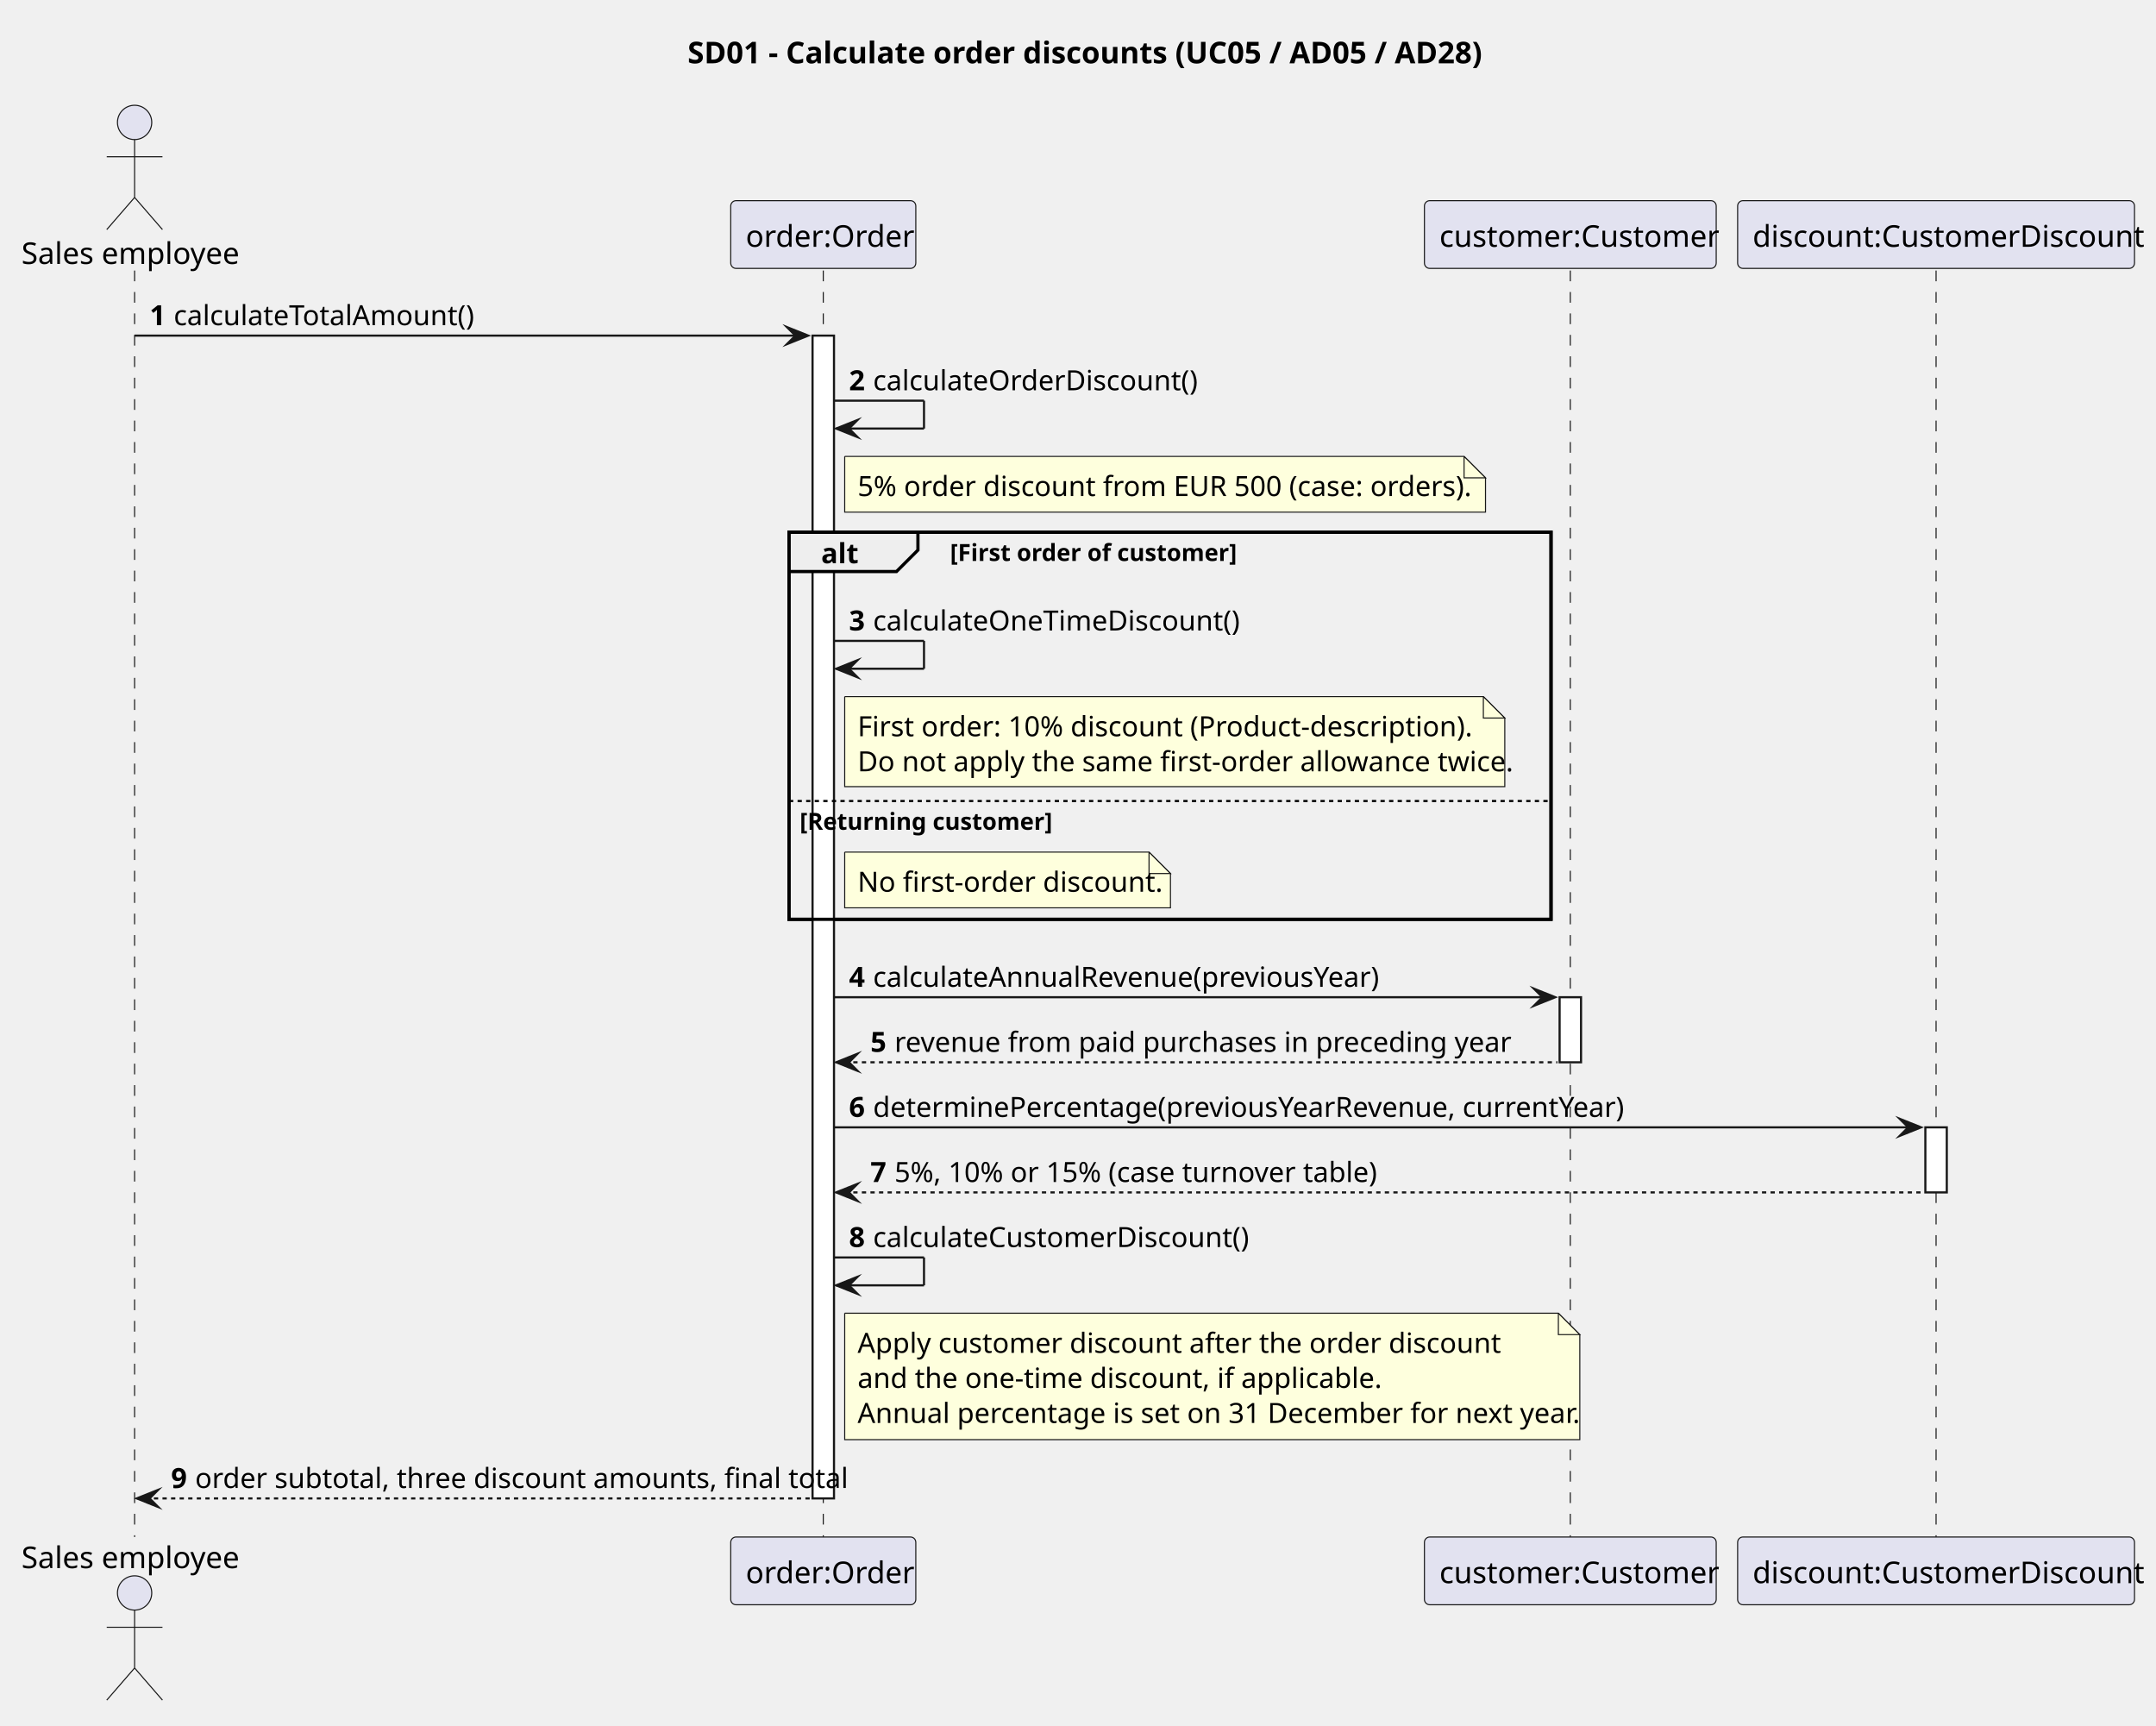
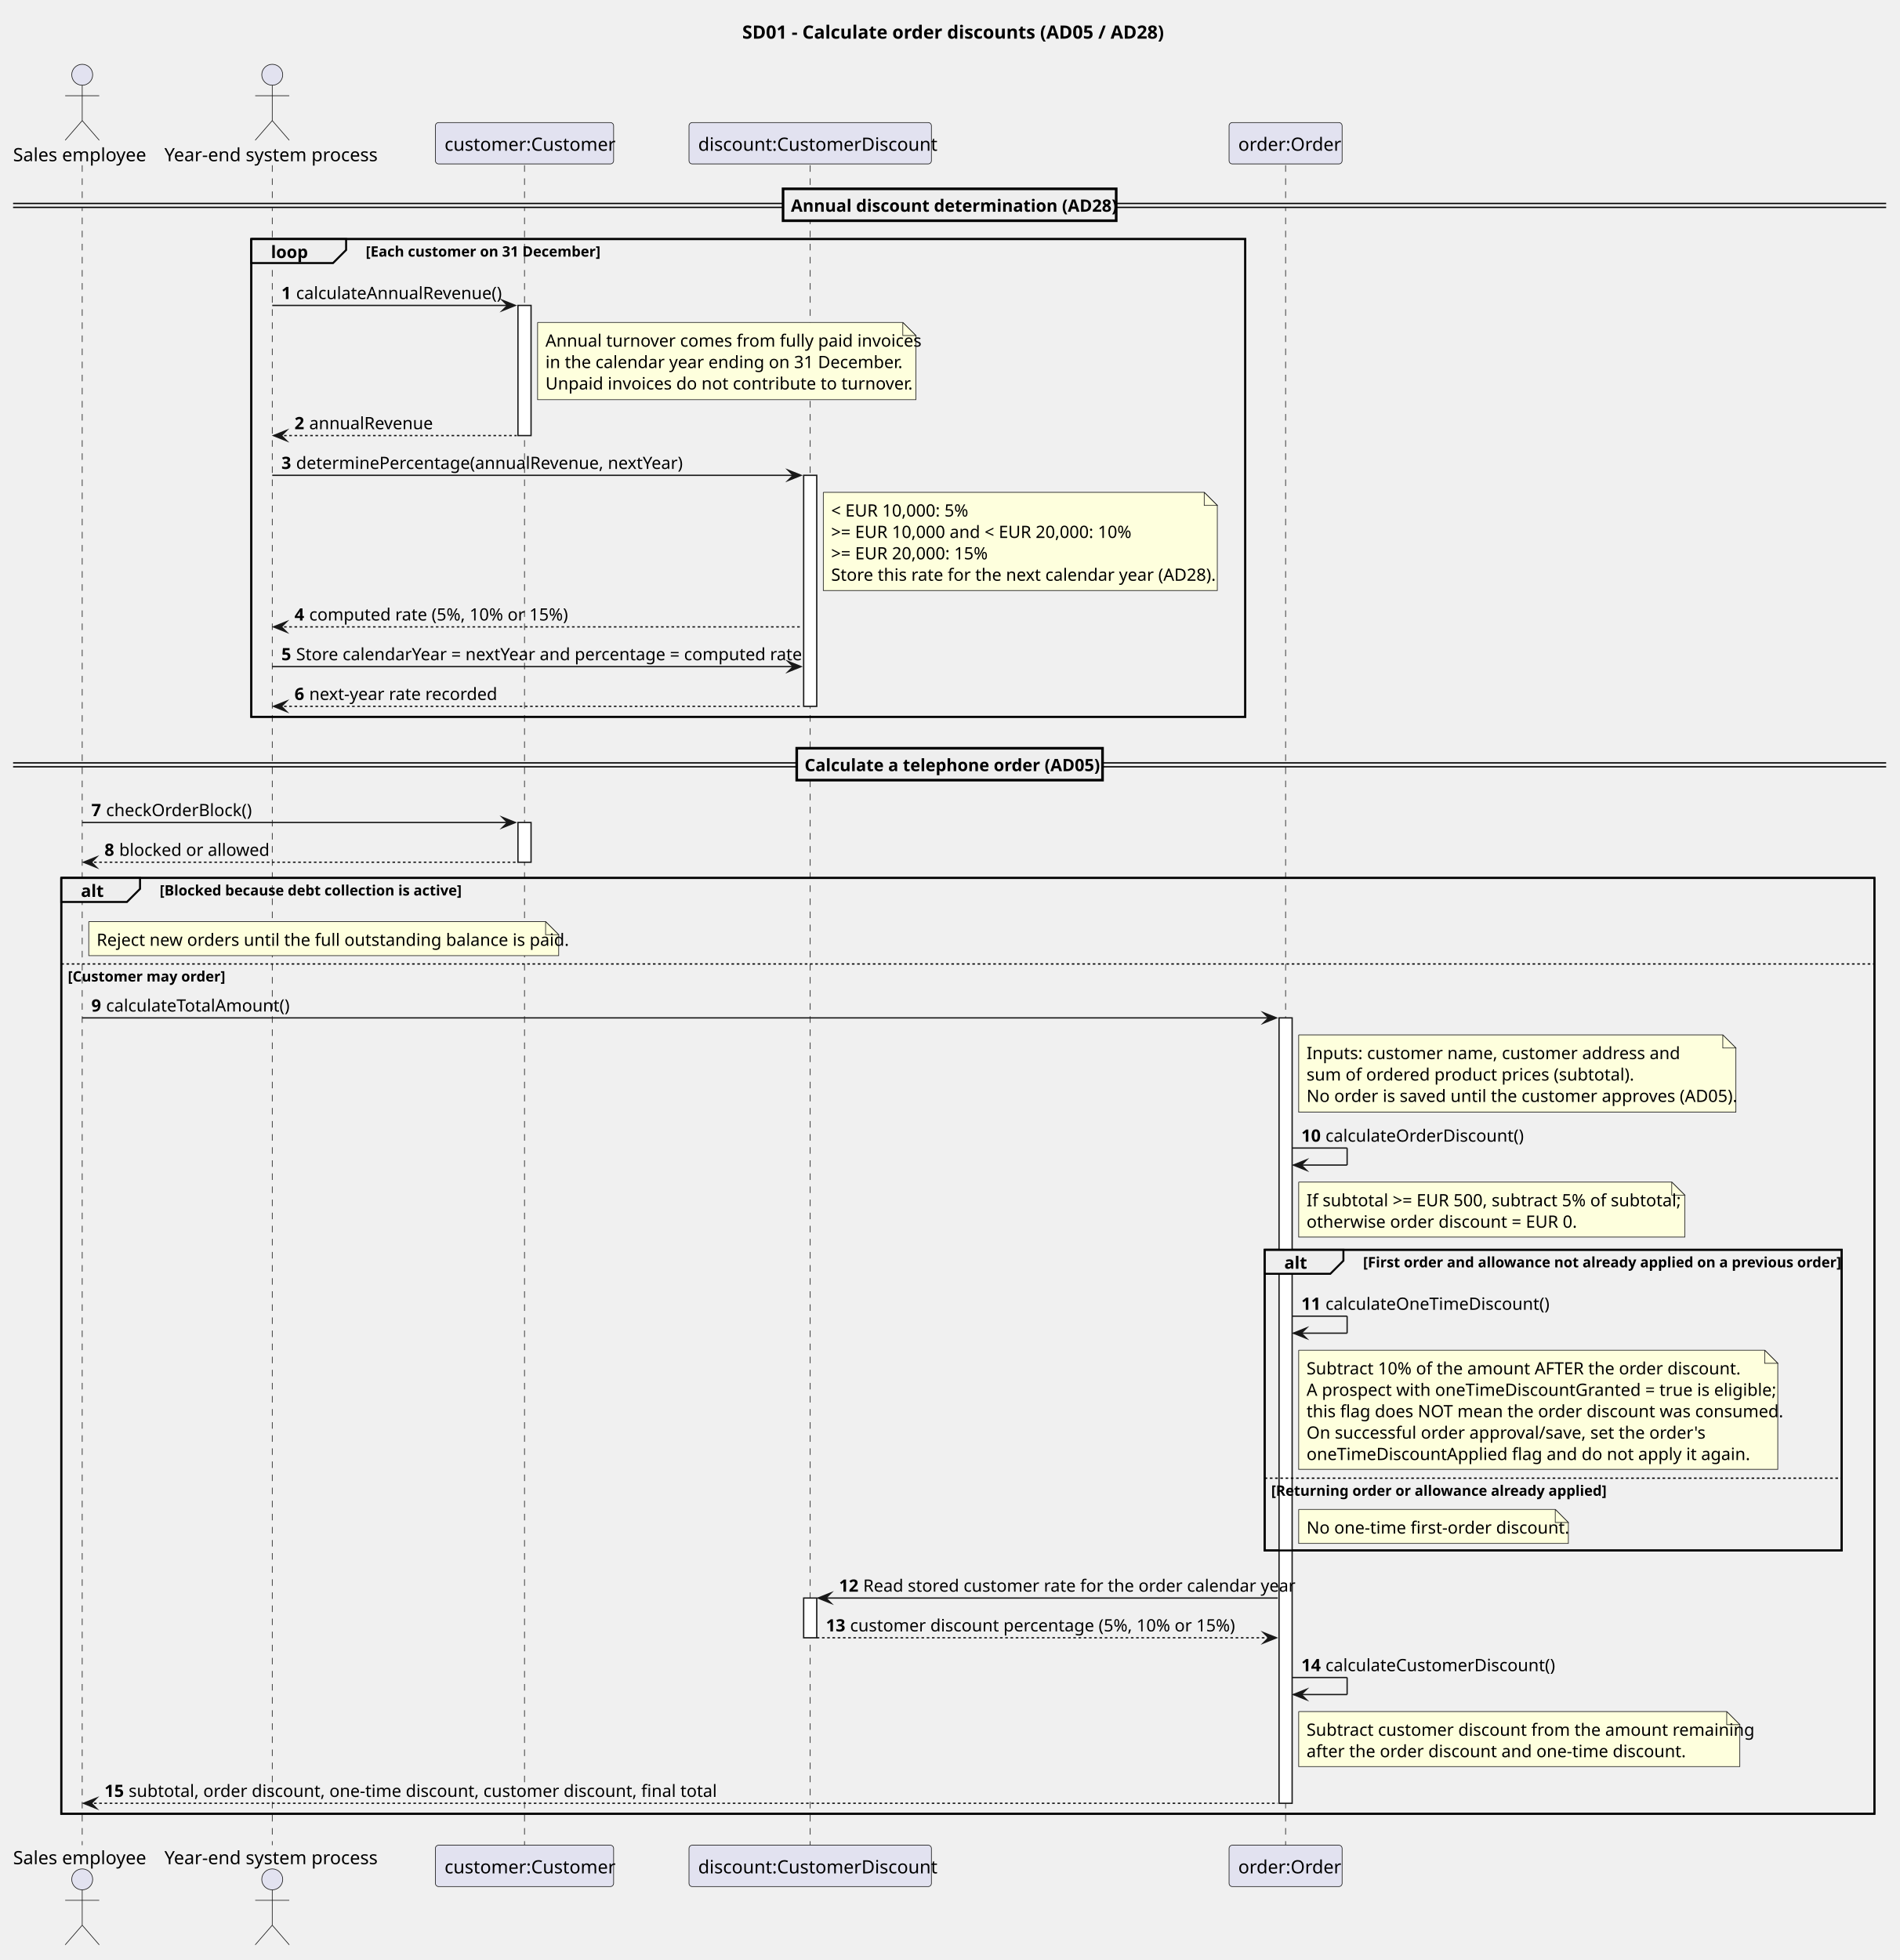
- <svg xmlns="http://www.w3.org/2000/svg" version="1.1" data-diagram-type="SEQUENCE" style="width:1006px;height:805px;background:#FFFFFF;" width="1006px" height="805px" viewBox="0 0 1006 805" zoomAndPan="magnify" preserveAspectRatio="none" contentStyleType="text/css">
+ <svg xmlns="http://www.w3.org/2000/svg" version="1.1" data-diagram-type="SEQUENCE" style="width:1451px;height:1497px;background:#FFFFFF;" width="1451px" height="1497px" viewBox="0 0 1451 1497" zoomAndPan="magnify" preserveAspectRatio="none" contentStyleType="text/css">
  <defs />
  <g font-family="sans-serif" lengthAdjust="spacing">
    <g class="title" data-source-line="1">
-       <text x="320.826" y="29.533" fill="#000" font-size="14" textLength="363.323" font-weight="700">SD01 - Calculate order discounts (UC05 / AD05 / AD28)</text>
-     </g>
-     <rect x="368.143" y="248.273" width="355.574" height="180.594" fill="none" style="stroke:#000;stroke-width:1.5;" />
+       <text x="567.031" y="29.533" fill="#000" font-size="14" textLength="315.861" font-weight="700">SD01 - Calculate order discounts (AD05 / AD28)</text>
+     </g>
+     <rect x="191.979" y="182.57" width="759.328" height="364.922" fill="none" style="stroke:#000;stroke-width:1.5;" />
+     <rect x="46.807" y="670.547" width="1385.117" height="714.758" fill="none" style="stroke:#000;stroke-width:1.5;" />
+     <rect x="966.121" y="954.547" width="440.802" height="229.648" fill="none" style="stroke:#000;stroke-width:1.5;" />
    <g class="participant-lifeline" data-qualified-name="Sales" data-entity-uid="part1" id="part1-lifeline" data-source-line="4">
      <g>
-         <rect x="59.307" y="126.219" width="8" height="590.813" fill="#000" fill-opacity="0" />
-         <line x1="62.807" y1="126.219" x2="62.807" y2="717.031" style="stroke:#181818;stroke-width:0.5;stroke-dasharray:5,5;" />
-       </g>
-     </g>
-     <g class="participant-lifeline" data-qualified-name="O" data-entity-uid="part2" id="part2-lifeline" data-source-line="5">
-       <g>
-         <rect x="380.643" y="126.219" width="8" height="590.813" fill="#000" fill-opacity="0" />
-         <line x1="384.143" y1="126.219" x2="384.143" y2="717.031" style="stroke:#181818;stroke-width:0.5;stroke-dasharray:5,5;" />
-       </g>
-     </g>
-     <g>
-       <rect x="379.143" y="156.57" width="10" height="542.461" fill="#FFF" style="stroke:#181818;stroke-width:1;" />
-     </g>
-     <g class="participant-lifeline" data-qualified-name="C" data-entity-uid="part3" id="part3-lifeline" data-source-line="6">
-       <g>
-         <rect x="729.217" y="126.219" width="8" height="590.813" fill="#000" fill-opacity="0" />
-         <line x1="732.717" y1="126.219" x2="732.717" y2="717.031" style="stroke:#181818;stroke-width:0.5;stroke-dasharray:5,5;" />
-       </g>
-     </g>
-     <g>
-       <rect x="727.717" y="465.219" width="10" height="30.352" fill="#FFF" style="stroke:#181818;stroke-width:1;" />
-     </g>
-     <g class="participant-lifeline" data-qualified-name="D" data-entity-uid="part4" id="part4-lifeline" data-source-line="7">
-       <g>
-         <rect x="899.882" y="126.219" width="8" height="590.813" fill="#000" fill-opacity="0" />
-         <line x1="903.382" y1="126.219" x2="903.382" y2="717.031" style="stroke:#181818;stroke-width:0.5;stroke-dasharray:5,5;" />
-       </g>
-     </g>
-     <g>
-       <rect x="898.382" y="525.922" width="10" height="30.352" fill="#FFF" style="stroke:#181818;stroke-width:1;" />
+         <rect x="59.307" y="126.219" width="8" height="1283.086" fill="#000" fill-opacity="0" />
+         <line x1="62.807" y1="126.219" x2="62.807" y2="1409.305" style="stroke:#181818;stroke-width:0.5;stroke-dasharray:5,5;" />
+       </g>
+     </g>
+     <g class="participant-lifeline" data-qualified-name="YearEnd" data-entity-uid="part2" id="part2-lifeline" data-source-line="5">
+       <g>
+         <rect x="204.479" y="126.219" width="8" height="1283.086" fill="#000" fill-opacity="0" />
+         <line x1="207.979" y1="126.219" x2="207.979" y2="1409.305" style="stroke:#181818;stroke-width:0.5;stroke-dasharray:5,5;" />
+       </g>
+     </g>
+     <g class="participant-lifeline" data-qualified-name="Customer" data-entity-uid="part3" id="part3-lifeline" data-source-line="6">
+       <g>
+         <rect x="397.192" y="126.219" width="8" height="1283.086" fill="#000" fill-opacity="0" />
+         <line x1="400.692" y1="126.219" x2="400.692" y2="1409.305" style="stroke:#181818;stroke-width:0.5;stroke-dasharray:5,5;" />
+       </g>
+     </g>
+     <g>
+       <rect x="395.692" y="233.273" width="10" height="99.406" fill="#FFF" style="stroke:#181818;stroke-width:1;" />
+     </g>
+     <g>
+       <rect x="395.692" y="628.195" width="10" height="30.352" fill="#FFF" style="stroke:#181818;stroke-width:1;" />
+     </g>
+     <g class="participant-lifeline" data-qualified-name="Discount" data-entity-uid="part4" id="part4-lifeline" data-source-line="7">
+       <g>
+         <rect x="615.45" y="126.219" width="8" height="1283.086" fill="#000" fill-opacity="0" />
+         <line x1="618.95" y1="126.219" x2="618.95" y2="1409.305" style="stroke:#181818;stroke-width:0.5;stroke-dasharray:5,5;" />
+       </g>
+     </g>
+     <g>
+       <rect x="613.95" y="363.031" width="10" height="176.461" fill="#FFF" style="stroke:#181818;stroke-width:1;" />
+     </g>
+     <g>
+       <rect x="613.95" y="1220.547" width="10" height="30.352" fill="#FFF" style="stroke:#181818;stroke-width:1;" />
+     </g>
+     <g class="participant-lifeline" data-qualified-name="Order" data-entity-uid="part5" id="part5-lifeline" data-source-line="8">
+       <g>
+         <rect x="978.621" y="126.219" width="8" height="1283.086" fill="#000" fill-opacity="0" />
+         <line x1="982.121" y1="126.219" x2="982.121" y2="1409.305" style="stroke:#181818;stroke-width:0.5;stroke-dasharray:5,5;" />
+       </g>
+     </g>
+     <g>
+       <rect x="977.121" y="777.438" width="10" height="599.867" fill="#FFF" style="stroke:#181818;stroke-width:1;" />
    </g>
    <g class="participant participant-head" data-qualified-name="Sales" data-entity-uid="part1" id="part1-head" data-source-line="4">
      <text x="10" y="123.143" fill="#000" font-size="14" textLength="99.613">Sales employee</text>
      <ellipse cx="62.807" cy="57.109" rx="8" ry="8" fill="#E2E2F0" style="stroke:#181818;stroke-width:0.5;" />
      <path d="M62.807,65.109 L62.807,92.109 M49.807,73.109 L75.807,73.109 M62.807,92.109 L49.807,107.109 M62.807,92.109 L75.807,107.109" style="stroke:#181818;stroke-width:0.5;" fill="none" />
    </g>
-     <g class="participant participant-head" data-qualified-name="O" data-entity-uid="part2" id="part2-head" data-source-line="5">
-       <rect x="340.963" y="93.609" width="86.358" height="31.609" fill="#E2E2F0" style="stroke:#181818;stroke-width:0.5;" rx="2.5" ry="2.5" />
-       <text x="347.963" y="115.143" fill="#000" font-size="14" textLength="72.358">order:Order</text>
-     </g>
-     <g class="participant participant-head" data-qualified-name="C" data-entity-uid="part3" id="part3-head" data-source-line="6">
-       <rect x="664.645" y="93.609" width="136.145" height="31.609" fill="#E2E2F0" style="stroke:#181818;stroke-width:0.5;" rx="2.5" ry="2.5" />
-       <text x="671.645" y="115.143" fill="#000" font-size="14" textLength="122.145">customer:Customer</text>
-     </g>
-     <g class="participant participant-head" data-qualified-name="D" data-entity-uid="part4" id="part4-head" data-source-line="7">
-       <rect x="810.789" y="93.609" width="185.186" height="31.609" fill="#E2E2F0" style="stroke:#181818;stroke-width:0.5;" rx="2.5" ry="2.5" />
-       <text x="817.789" y="115.143" fill="#000" font-size="14" textLength="171.186">discount:CustomerDiscount</text>
+     <g class="participant participant-head" data-qualified-name="YearEnd" data-entity-uid="part2" id="part2-head" data-source-line="5">
+       <text x="125.613" y="123.143" fill="#000" font-size="14" textLength="158.73">Year-end system process</text>
+       <ellipse cx="207.979" cy="57.109" rx="8" ry="8" fill="#E2E2F0" style="stroke:#181818;stroke-width:0.5;" />
+       <path d="M207.979,65.109 L207.979,92.109 M194.979,73.109 L220.979,73.109 M207.979,92.109 L194.979,107.109 M207.979,92.109 L220.979,107.109" style="stroke:#181818;stroke-width:0.5;" fill="none" />
+     </g>
+     <g class="participant participant-head" data-qualified-name="Customer" data-entity-uid="part3" id="part3-head" data-source-line="6">
+       <rect x="332.62" y="93.609" width="136.145" height="31.609" fill="#E2E2F0" style="stroke:#181818;stroke-width:0.5;" rx="2.5" ry="2.5" />
+       <text x="339.62" y="115.143" fill="#000" font-size="14" textLength="122.145">customer:Customer</text>
+     </g>
+     <g class="participant participant-head" data-qualified-name="Discount" data-entity-uid="part4" id="part4-head" data-source-line="7">
+       <rect x="526.357" y="93.609" width="185.186" height="31.609" fill="#E2E2F0" style="stroke:#181818;stroke-width:0.5;" rx="2.5" ry="2.5" />
+       <text x="533.357" y="115.143" fill="#000" font-size="14" textLength="171.186">discount:CustomerDiscount</text>
+     </g>
+     <g class="participant participant-head" data-qualified-name="Order" data-entity-uid="part5" id="part5-head" data-source-line="8">
+       <rect x="938.942" y="93.609" width="86.358" height="31.609" fill="#E2E2F0" style="stroke:#181818;stroke-width:0.5;" rx="2.5" ry="2.5" />
+       <text x="945.942" y="115.143" fill="#000" font-size="14" textLength="72.358">order:Order</text>
    </g>
    <g class="participant participant-tail" data-qualified-name="Sales" data-entity-uid="part1" id="part1-tail" data-source-line="4">
-       <text x="10" y="731.564" fill="#000" font-size="14" textLength="99.613">Sales employee</text>
-       <ellipse cx="62.807" cy="743.141" rx="8" ry="8" fill="#E2E2F0" style="stroke:#181818;stroke-width:0.5;" />
-       <path d="M62.807,751.141 L62.807,778.141 M49.807,759.141 L75.807,759.141 M62.807,778.141 L49.807,793.141 M62.807,778.141 L75.807,793.141" style="stroke:#181818;stroke-width:0.5;" fill="none" />
-     </g>
-     <g class="participant participant-tail" data-qualified-name="O" data-entity-uid="part2" id="part2-tail" data-source-line="5">
-       <rect x="340.963" y="717.031" width="86.358" height="31.609" fill="#E2E2F0" style="stroke:#181818;stroke-width:0.5;" rx="2.5" ry="2.5" />
-       <text x="347.963" y="738.564" fill="#000" font-size="14" textLength="72.358">order:Order</text>
-     </g>
-     <g class="participant participant-tail" data-qualified-name="C" data-entity-uid="part3" id="part3-tail" data-source-line="6">
-       <rect x="664.645" y="717.031" width="136.145" height="31.609" fill="#E2E2F0" style="stroke:#181818;stroke-width:0.5;" rx="2.5" ry="2.5" />
-       <text x="671.645" y="738.564" fill="#000" font-size="14" textLength="122.145">customer:Customer</text>
-     </g>
-     <g class="participant participant-tail" data-qualified-name="D" data-entity-uid="part4" id="part4-tail" data-source-line="7">
-       <rect x="810.789" y="717.031" width="185.186" height="31.609" fill="#E2E2F0" style="stroke:#181818;stroke-width:0.5;" rx="2.5" ry="2.5" />
-       <text x="817.789" y="738.564" fill="#000" font-size="14" textLength="171.186">discount:CustomerDiscount</text>
-     </g>
-     <g class="message" data-entity-1="part1" data-entity-2="part2" id="msg1" data-source-line="9">
-       <polygon points="367.143,152.57,377.143,156.57,367.143,160.57,371.143,156.57" fill="#181818" style="stroke:#181818;stroke-width:1;stroke-linejoin:miter;stroke-miterlimit:10;" />
-       <line x1="62.807" y1="156.57" x2="373.143" y2="156.57" style="stroke:#181818;stroke-width:1;" />
-       <text x="69.807" y="151.714" fill="#000" font-size="13" font-weight="700">1</text>
-       <text x="81.037" y="151.714" fill="#000" font-size="13" textLength="133.669">calculateTotalAmount()</text>
-     </g>
-     <g class="message" data-entity-1="part2" data-entity-2="part2" id="msg2" data-source-line="11">
-       <line x1="389.143" y1="186.922" x2="431.143" y2="186.922" style="stroke:#181818;stroke-width:1;" />
-       <line x1="431.143" y1="186.922" x2="431.143" y2="199.922" style="stroke:#181818;stroke-width:1;" />
-       <line x1="390.143" y1="199.922" x2="431.143" y2="199.922" style="stroke:#181818;stroke-width:1;" />
-       <polygon points="400.143,195.922,390.143,199.922,400.143,203.922,396.143,199.922" fill="#181818" style="stroke:#181818;stroke-width:1;stroke-linejoin:miter;stroke-miterlimit:10;" />
-       <text x="396.143" y="182.065" fill="#000" font-size="13" font-weight="700">2</text>
-       <text x="407.373" y="182.065" fill="#000" font-size="13" textLength="143.774">calculateOrderDiscount()</text>
-     </g>
-     <path d="M394.143,212.922 L394.143,238.922 L693.143,238.922 L693.143,222.922 L683.143,212.922 L394.143,212.922" style="stroke:#181818;stroke-width:0.5;" fill="#FEFFDD" />
-     <path d="M683.143,212.922 L683.143,222.922 L693.143,222.922 L683.143,212.922" style="stroke:#181818;stroke-width:0.5;" fill="#FEFFDD" />
-     <text x="400.143" y="231.417" fill="#000" font-size="13" textLength="278.167">5% order discount from EUR 500 (case: orders).</text>
-     <path d="M368.143,248.273 L428.313,248.273 L428.313,256.625 L418.313,266.625 L368.143,266.625 L368.143,248.273" style="stroke:#000;stroke-width:1.5;" fill="#EEE" />
-     <rect x="368.143" y="248.273" width="355.574" height="180.594" fill="none" style="stroke:#000;stroke-width:1.5;" />
-     <text x="383.143" y="262.769" fill="#000" font-size="13" textLength="15.171" font-weight="700">alt</text>
-     <text x="443.313" y="261.692" fill="#000" font-size="11" textLength="128.348" font-weight="700">[First order of customer]</text>
-     <g class="message" data-entity-1="part2" data-entity-2="part2" id="msg3" data-source-line="15">
-       <line x1="389.143" y1="298.977" x2="431.143" y2="298.977" style="stroke:#181818;stroke-width:1;" />
-       <line x1="431.143" y1="298.977" x2="431.143" y2="311.977" style="stroke:#181818;stroke-width:1;" />
-       <line x1="390.143" y1="311.977" x2="431.143" y2="311.977" style="stroke:#181818;stroke-width:1;" />
-       <polygon points="400.143,307.977,390.143,311.977,400.143,315.977,396.143,311.977" fill="#181818" style="stroke:#181818;stroke-width:1;stroke-linejoin:miter;stroke-miterlimit:10;" />
-       <text x="396.143" y="294.12" fill="#000" font-size="13" font-weight="700">3</text>
-       <text x="407.373" y="294.12" fill="#000" font-size="13" textLength="164.004">calculateOneTimeDiscount()</text>
-     </g>
-     <path d="M394.143,324.977 L394.143,366.977 L702.143,366.977 L702.143,334.977 L692.143,324.977 L394.143,324.977" style="stroke:#181818;stroke-width:0.5;" fill="#FEFFDD" />
-     <path d="M692.143,324.977 L692.143,334.977 L702.143,334.977 L692.143,324.977" style="stroke:#181818;stroke-width:0.5;" fill="#FEFFDD" />
-     <text x="400.143" y="343.472" fill="#000" font-size="13" textLength="272.384">First order: 10% discount (Product-description).</text>
-     <text x="400.143" y="359.823" fill="#000" font-size="13" textLength="287.574">Do not apply the same first-order allowance twice.</text>
-     <line x1="368.143" y1="373.68" x2="723.717" y2="373.68" style="stroke:#000;stroke-width:1;stroke-dasharray:2,2;" />
-     <text x="373.143" y="387.099" fill="#000" font-size="11" textLength="111.837" font-weight="700">[Returning customer]</text>
-     <path d="M394.143,397.516 L394.143,423.516 L546.143,423.516 L546.143,407.516 L536.143,397.516 L394.143,397.516" style="stroke:#181818;stroke-width:0.5;" fill="#FEFFDD" />
-     <path d="M536.143,397.516 L536.143,407.516 L546.143,407.516 L536.143,397.516" style="stroke:#181818;stroke-width:0.5;" fill="#FEFFDD" />
-     <text x="400.143" y="416.011" fill="#000" font-size="13" textLength="131.492">No first-order discount.</text>
-     <g class="message" data-entity-1="part2" data-entity-2="part3" id="msg4" data-source-line="24">
-       <polygon points="715.717,461.219,725.717,465.219,715.717,469.219,719.717,465.219" fill="#181818" style="stroke:#181818;stroke-width:1;stroke-linejoin:miter;stroke-miterlimit:10;" />
-       <line x1="389.143" y1="465.219" x2="721.717" y2="465.219" style="stroke:#181818;stroke-width:1;" />
-       <text x="396.143" y="460.362" fill="#000" font-size="13" font-weight="700">4</text>
-       <text x="407.373" y="460.362" fill="#000" font-size="13" textLength="229.081">calculateAnnualRevenue(previousYear)</text>
-     </g>
-     <g class="message" data-entity-1="part3" data-entity-2="part2" id="msg5" data-source-line="26">
-       <polygon points="400.143,491.57,390.143,495.57,400.143,499.57,396.143,495.57" fill="#181818" style="stroke:#181818;stroke-width:1;stroke-linejoin:miter;stroke-miterlimit:10;" />
-       <line x1="394.143" y1="495.57" x2="726.717" y2="495.57" style="stroke:#181818;stroke-width:1;stroke-dasharray:2,2;" />
-       <text x="406.143" y="490.714" fill="#000" font-size="13" font-weight="700">5</text>
-       <text x="417.373" y="490.714" fill="#000" font-size="13" textLength="271.711">revenue from paid purchases in preceding year</text>
-     </g>
-     <g class="message" data-entity-1="part2" data-entity-2="part4" id="msg6" data-source-line="28">
-       <polygon points="886.382,521.922,896.382,525.922,886.382,529.922,890.382,525.922" fill="#181818" style="stroke:#181818;stroke-width:1;stroke-linejoin:miter;stroke-miterlimit:10;" />
-       <line x1="389.143" y1="525.922" x2="892.382" y2="525.922" style="stroke:#181818;stroke-width:1;" />
-       <text x="396.143" y="521.065" fill="#000" font-size="13" font-weight="700">6</text>
-       <text x="407.373" y="521.065" fill="#000" font-size="13" textLength="336.737">determinePercentage(previousYearRevenue, currentYear)</text>
-     </g>
-     <g class="message" data-entity-1="part4" data-entity-2="part2" id="msg7" data-source-line="30">
-       <polygon points="400.143,552.273,390.143,556.273,400.143,560.273,396.143,556.273" fill="#181818" style="stroke:#181818;stroke-width:1;stroke-linejoin:miter;stroke-miterlimit:10;" />
-       <line x1="394.143" y1="556.273" x2="897.382" y2="556.273" style="stroke:#181818;stroke-width:1;stroke-dasharray:2,2;" />
-       <text x="406.143" y="551.417" fill="#000" font-size="13" font-weight="700">7</text>
-       <text x="417.373" y="551.417" fill="#000" font-size="13" textLength="219.667">5%, 10% or 15% (case turnover table)</text>
-     </g>
-     <g class="message" data-entity-1="part2" data-entity-2="part2" id="msg8" data-source-line="32">
-       <line x1="389.143" y1="586.625" x2="431.143" y2="586.625" style="stroke:#181818;stroke-width:1;" />
-       <line x1="431.143" y1="586.625" x2="431.143" y2="599.625" style="stroke:#181818;stroke-width:1;" />
-       <line x1="390.143" y1="599.625" x2="431.143" y2="599.625" style="stroke:#181818;stroke-width:1;" />
-       <polygon points="400.143,595.625,390.143,599.625,400.143,603.625,396.143,599.625" fill="#181818" style="stroke:#181818;stroke-width:1;stroke-linejoin:miter;stroke-miterlimit:10;" />
-       <text x="396.143" y="581.769" fill="#000" font-size="13" font-weight="700">8</text>
-       <text x="407.373" y="581.769" fill="#000" font-size="13" textLength="166.893">calculateCustomerDiscount()</text>
-     </g>
-     <path d="M394.143,612.625 L394.143,671.625 L737.143,671.625 L737.143,622.625 L727.143,612.625 L394.143,612.625" style="stroke:#181818;stroke-width:0.5;" fill="#FEFFDD" />
-     <path d="M727.143,612.625 L727.143,622.625 L737.143,622.625 L727.143,612.625" style="stroke:#181818;stroke-width:0.5;" fill="#FEFFDD" />
-     <text x="400.143" y="631.12" fill="#000" font-size="13" textLength="278.922">Apply customer discount after the order discount</text>
-     <text x="400.143" y="647.472" fill="#000" font-size="13" textLength="229.087">and the one-time discount, if applicable.</text>
-     <text x="400.143" y="663.823" fill="#000" font-size="13" textLength="322.296">Annual percentage is set on 31 December for next year.</text>
-     <g class="message" data-entity-1="part2" data-entity-2="part1" id="msg9" data-source-line="38">
-       <polygon points="73.807,695.031,63.807,699.031,73.807,703.031,69.807,699.031" fill="#181818" style="stroke:#181818;stroke-width:1;stroke-linejoin:miter;stroke-miterlimit:10;" />
-       <line x1="67.807" y1="699.031" x2="378.143" y2="699.031" style="stroke:#181818;stroke-width:1;stroke-dasharray:2,2;" />
-       <text x="79.807" y="694.175" fill="#000" font-size="13" font-weight="700">9</text>
-       <text x="91.037" y="694.175" fill="#000" font-size="13" textLength="281.106">order subtotal, three discount amounts, final total</text>
+       <text x="10" y="1423.838" fill="#000" font-size="14" textLength="99.613">Sales employee</text>
+       <ellipse cx="62.807" cy="1435.414" rx="8" ry="8" fill="#E2E2F0" style="stroke:#181818;stroke-width:0.5;" />
+       <path d="M62.807,1443.414 L62.807,1470.414 M49.807,1451.414 L75.807,1451.414 M62.807,1470.414 L49.807,1485.414 M62.807,1470.414 L75.807,1485.414" style="stroke:#181818;stroke-width:0.5;" fill="none" />
+     </g>
+     <g class="participant participant-tail" data-qualified-name="YearEnd" data-entity-uid="part2" id="part2-tail" data-source-line="5">
+       <text x="125.613" y="1423.838" fill="#000" font-size="14" textLength="158.73">Year-end system process</text>
+       <ellipse cx="207.979" cy="1435.414" rx="8" ry="8" fill="#E2E2F0" style="stroke:#181818;stroke-width:0.5;" />
+       <path d="M207.979,1443.414 L207.979,1470.414 M194.979,1451.414 L220.979,1451.414 M207.979,1470.414 L194.979,1485.414 M207.979,1470.414 L220.979,1485.414" style="stroke:#181818;stroke-width:0.5;" fill="none" />
+     </g>
+     <g class="participant participant-tail" data-qualified-name="Customer" data-entity-uid="part3" id="part3-tail" data-source-line="6">
+       <rect x="332.62" y="1409.305" width="136.145" height="31.609" fill="#E2E2F0" style="stroke:#181818;stroke-width:0.5;" rx="2.5" ry="2.5" />
+       <text x="339.62" y="1430.838" fill="#000" font-size="14" textLength="122.145">customer:Customer</text>
+     </g>
+     <g class="participant participant-tail" data-qualified-name="Discount" data-entity-uid="part4" id="part4-tail" data-source-line="7">
+       <rect x="526.357" y="1409.305" width="185.186" height="31.609" fill="#E2E2F0" style="stroke:#181818;stroke-width:0.5;" rx="2.5" ry="2.5" />
+       <text x="533.357" y="1430.838" fill="#000" font-size="14" textLength="171.186">discount:CustomerDiscount</text>
+     </g>
+     <g class="participant participant-tail" data-qualified-name="Order" data-entity-uid="part5" id="part5-tail" data-source-line="8">
+       <rect x="938.942" y="1409.305" width="86.358" height="31.609" fill="#E2E2F0" style="stroke:#181818;stroke-width:0.5;" rx="2.5" ry="2.5" />
+       <text x="945.942" y="1430.838" fill="#000" font-size="14" textLength="72.358">order:Order</text>
+     </g>
+     <rect x="10" y="155.395" width="1430.923" height="3" fill="#EEE" style="stroke:#EEE;stroke-width:1;" />
+     <line x1="10" y1="155.395" x2="1440.923" y2="155.395" style="stroke:#000;stroke-width:1;" />
+     <line x1="10" y1="158.395" x2="1440.923" y2="158.395" style="stroke:#000;stroke-width:1;" />
+     <rect x="598.205" y="144.219" width="254.513" height="24.352" fill="#EEE" style="stroke:#000;stroke-width:2;" />
+     <text x="604.205" y="161.714" fill="#000" font-size="13" textLength="236.901" font-weight="700">Annual discount determination (AD28)</text>
+     <path d="M191.979,182.57 L264.413,182.57 L264.413,190.922 L254.413,200.922 L191.979,200.922 L191.979,182.57" style="stroke:#000;stroke-width:1.5;" fill="#EEE" />
+     <rect x="191.979" y="182.57" width="759.328" height="364.922" fill="none" style="stroke:#000;stroke-width:1.5;" />
+     <text x="206.979" y="197.065" fill="#000" font-size="13" textLength="27.435" font-weight="700">loop</text>
+     <text x="279.413" y="195.989" fill="#000" font-size="11" textLength="174.228" font-weight="700">[Each customer on 31 December]</text>
+     <g class="message" data-entity-1="part2" data-entity-2="part3" id="msg1" data-source-line="12">
+       <polygon points="383.692,229.273,393.692,233.273,383.692,237.273,387.692,233.273" fill="#181818" style="stroke:#181818;stroke-width:1;stroke-linejoin:miter;stroke-miterlimit:10;" />
+       <line x1="207.979" y1="233.273" x2="389.692" y2="233.273" style="stroke:#181818;stroke-width:1;" />
+       <text x="214.979" y="228.417" fill="#000" font-size="13" font-weight="700">1</text>
+       <text x="226.208" y="228.417" fill="#000" font-size="13" textLength="152.483">calculateAnnualRevenue()</text>
+     </g>
+     <path d="M410.692,246.273 L410.692,305.273 L699.692,305.273 L699.692,256.273 L689.692,246.273 L410.692,246.273" style="stroke:#181818;stroke-width:0.5;" fill="#FEFFDD" />
+     <path d="M689.692,246.273 L689.692,256.273 L699.692,256.273 L689.692,246.273" style="stroke:#181818;stroke-width:0.5;" fill="#FEFFDD" />
+     <text x="416.692" y="264.769" fill="#000" font-size="13" textLength="268.792">Annual turnover comes from fully paid invoices</text>
+     <text x="416.692" y="281.12" fill="#000" font-size="13" textLength="260.165">in the calendar year ending on 31 December.</text>
+     <text x="416.692" y="297.472" fill="#000" font-size="13" textLength="261.6">Unpaid invoices do not contribute to turnover.</text>
+     <g class="message" data-entity-1="part3" data-entity-2="part2" id="msg2" data-source-line="19">
+       <polygon points="218.979,328.68,208.979,332.68,218.979,336.68,214.979,332.68" fill="#181818" style="stroke:#181818;stroke-width:1;stroke-linejoin:miter;stroke-miterlimit:10;" />
+       <line x1="212.979" y1="332.68" x2="394.692" y2="332.68" style="stroke:#181818;stroke-width:1;stroke-dasharray:2,2;" />
+       <text x="224.979" y="327.823" fill="#000" font-size="13" font-weight="700">2</text>
+       <text x="236.208" y="327.823" fill="#000" font-size="13" textLength="91.076">annualRevenue</text>
+     </g>
+     <g class="message" data-entity-1="part2" data-entity-2="part4" id="msg3" data-source-line="21">
+       <polygon points="601.95,359.031,611.95,363.031,601.95,367.031,605.95,363.031" fill="#181818" style="stroke:#181818;stroke-width:1;stroke-linejoin:miter;stroke-miterlimit:10;" />
+       <line x1="207.979" y1="363.031" x2="607.95" y2="363.031" style="stroke:#181818;stroke-width:1;" />
+       <text x="214.979" y="358.175" fill="#000" font-size="13" font-weight="700">3</text>
+       <text x="226.208" y="358.175" fill="#000" font-size="13" textLength="283.29">determinePercentage(annualRevenue, nextYear)</text>
+     </g>
+     <path d="M628.95,376.031 L628.95,451.031 L929.95,451.031 L929.95,386.031 L919.95,376.031 L628.95,376.031" style="stroke:#181818;stroke-width:0.5;" fill="#FEFFDD" />
+     <path d="M919.95,376.031 L919.95,386.031 L929.95,386.031 L919.95,376.031" style="stroke:#181818;stroke-width:0.5;" fill="#FEFFDD" />
+     <text x="634.95" y="394.526" fill="#000" font-size="13" textLength="108.037">&lt; EUR 10,000: 5%</text>
+     <text x="634.95" y="410.878" fill="#000" font-size="13" textLength="233.797">&gt;= EUR 10,000 and &lt; EUR 20,000: 10%</text>
+     <text x="634.95" y="427.229" fill="#000" font-size="13" textLength="122.859">&gt;= EUR 20,000: 15%</text>
+     <text x="634.95" y="443.581" fill="#000" font-size="13" textLength="280.357">Store this rate for the next calendar year (AD28).</text>
+     <g class="message" data-entity-1="part4" data-entity-2="part2" id="msg4" data-source-line="29">
+       <polygon points="218.979,474.789,208.979,478.789,218.979,482.789,214.979,478.789" fill="#181818" style="stroke:#181818;stroke-width:1;stroke-linejoin:miter;stroke-miterlimit:10;" />
+       <line x1="212.979" y1="478.789" x2="612.95" y2="478.789" style="stroke:#181818;stroke-width:1;stroke-dasharray:2,2;" />
+       <text x="224.979" y="473.933" fill="#000" font-size="13" font-weight="700">4</text>
+       <text x="236.208" y="473.933" fill="#000" font-size="13" textLength="192.207">computed rate (5%, 10% or 15%)</text>
+     </g>
+     <g class="message" data-entity-1="part2" data-entity-2="part4" id="msg5" data-source-line="30">
+       <polygon points="601.95,505.141,611.95,509.141,601.95,513.141,605.95,509.141" fill="#181818" style="stroke:#181818;stroke-width:1;stroke-linejoin:miter;stroke-miterlimit:10;" />
+       <line x1="207.979" y1="509.141" x2="607.95" y2="509.141" style="stroke:#181818;stroke-width:1;" />
+       <text x="214.979" y="504.284" fill="#000" font-size="13" font-weight="700">5</text>
+       <text x="226.208" y="504.284" fill="#000" font-size="13" textLength="370.741">Store calendarYear = nextYear and percentage = computed rate</text>
+     </g>
+     <g class="message" data-entity-1="part4" data-entity-2="part2" id="msg6" data-source-line="31">
+       <polygon points="218.979,535.492,208.979,539.492,218.979,543.492,214.979,539.492" fill="#181818" style="stroke:#181818;stroke-width:1;stroke-linejoin:miter;stroke-miterlimit:10;" />
+       <line x1="212.979" y1="539.492" x2="612.95" y2="539.492" style="stroke:#181818;stroke-width:1;stroke-dasharray:2,2;" />
+       <text x="224.979" y="534.636" fill="#000" font-size="13" font-weight="700">6</text>
+       <text x="236.208" y="534.636" fill="#000" font-size="13" textLength="135.123">next-year rate recorded</text>
+     </g>
+     <rect x="10" y="582.668" width="1430.923" height="3" fill="#EEE" style="stroke:#EEE;stroke-width:1;" />
+     <line x1="10" y1="582.668" x2="1440.923" y2="582.668" style="stroke:#000;stroke-width:1;" />
+     <line x1="10" y1="585.668" x2="1440.923" y2="585.668" style="stroke:#000;stroke-width:1;" />
+     <rect x="608.657" y="571.492" width="233.61" height="24.352" fill="#EEE" style="stroke:#000;stroke-width:2;" />
+     <text x="614.657" y="588.987" fill="#000" font-size="13" textLength="215.998" font-weight="700">Calculate a telephone order (AD05)</text>
+     <g class="message" data-entity-1="part1" data-entity-2="part3" id="msg7" data-source-line="36">
+       <polygon points="383.692,624.195,393.692,628.195,383.692,632.195,387.692,628.195" fill="#181818" style="stroke:#181818;stroke-width:1;stroke-linejoin:miter;stroke-miterlimit:10;" />
+       <line x1="62.807" y1="628.195" x2="389.692" y2="628.195" style="stroke:#181818;stroke-width:1;" />
+       <text x="69.807" y="623.339" fill="#000" font-size="13" font-weight="700">7</text>
+       <text x="81.037" y="623.339" fill="#000" font-size="13" textLength="107.637">checkOrderBlock()</text>
+     </g>
+     <g class="message" data-entity-1="part3" data-entity-2="part1" id="msg8" data-source-line="38">
+       <polygon points="73.807,654.547,63.807,658.547,73.807,662.547,69.807,658.547" fill="#181818" style="stroke:#181818;stroke-width:1;stroke-linejoin:miter;stroke-miterlimit:10;" />
+       <line x1="67.807" y1="658.547" x2="394.692" y2="658.547" style="stroke:#181818;stroke-width:1;stroke-dasharray:2,2;" />
+       <text x="79.807" y="653.69" fill="#000" font-size="13" font-weight="700">8</text>
+       <text x="91.037" y="653.69" fill="#000" font-size="13" textLength="107.675">blocked or allowed</text>
+     </g>
+     <path d="M46.807,670.547 L106.978,670.547 L106.978,678.898 L96.978,688.898 L46.807,688.898 L46.807,670.547" style="stroke:#000;stroke-width:1.5;" fill="#EEE" />
+     <rect x="46.807" y="670.547" width="1385.117" height="714.758" fill="none" style="stroke:#000;stroke-width:1.5;" />
+     <text x="61.807" y="685.042" fill="#000" font-size="13" textLength="15.171" font-weight="700">alt</text>
+     <text x="121.978" y="683.966" fill="#000" font-size="11" textLength="224.351" font-weight="700">[Blocked because debt collection is active]</text>
+     <path d="M67.807,703.898 L67.807,729.898 L426.807,729.898 L426.807,713.898 L416.807,703.898 L67.807,703.898" style="stroke:#181818;stroke-width:0.5;" fill="#FEFFDD" />
+     <path d="M416.807,703.898 L416.807,713.898 L426.807,713.898 L416.807,703.898" style="stroke:#181818;stroke-width:0.5;" fill="#FEFFDD" />
+     <text x="73.807" y="722.394" fill="#000" font-size="13" textLength="338.927">Reject new orders until the full outstanding balance is paid.</text>
+     <line x1="46.807" y1="736.25" x2="1431.923" y2="736.25" style="stroke:#000;stroke-width:1;stroke-dasharray:2,2;" />
+     <text x="51.807" y="749.669" fill="#000" font-size="11" textLength="114.915" font-weight="700">[Customer may order]</text>
+     <g class="message" data-entity-1="part1" data-entity-2="part5" id="msg9" data-source-line="43">
+       <polygon points="965.121,773.438,975.121,777.438,965.121,781.438,969.121,777.438" fill="#181818" style="stroke:#181818;stroke-width:1;stroke-linejoin:miter;stroke-miterlimit:10;" />
+       <line x1="62.807" y1="777.438" x2="971.121" y2="777.438" style="stroke:#181818;stroke-width:1;" />
+       <text x="69.807" y="772.581" fill="#000" font-size="13" font-weight="700">9</text>
+       <text x="81.037" y="772.581" fill="#000" font-size="13" textLength="133.669">calculateTotalAmount()</text>
+     </g>
+     <path d="M992.121,790.438 L992.121,849.438 L1326.121,849.438 L1326.121,800.438 L1316.121,790.438 L992.121,790.438" style="stroke:#181818;stroke-width:0.5;" fill="#FEFFDD" />
+     <path d="M1316.121,790.438 L1316.121,800.438 L1326.121,800.438 L1316.121,790.438" style="stroke:#181818;stroke-width:0.5;" fill="#FEFFDD" />
+     <text x="998.121" y="808.933" fill="#000" font-size="13" textLength="268.074">Inputs: customer name, customer address and</text>
+     <text x="998.121" y="825.284" fill="#000" font-size="13" textLength="234.108">sum of ordered product prices (subtotal).</text>
+     <text x="998.121" y="841.636" fill="#000" font-size="13" textLength="313.587">No order is saved until the customer approves (AD05).</text>
+     <g class="message" data-entity-1="part5" data-entity-2="part5" id="msg10" data-source-line="50">
+       <line x1="987.121" y1="876.844" x2="1029.121" y2="876.844" style="stroke:#181818;stroke-width:1;" />
+       <line x1="1029.121" y1="876.844" x2="1029.121" y2="889.844" style="stroke:#181818;stroke-width:1;" />
+       <line x1="988.121" y1="889.844" x2="1029.121" y2="889.844" style="stroke:#181818;stroke-width:1;" />
+       <polygon points="998.121,885.844,988.121,889.844,998.121,893.844,994.121,889.844" fill="#181818" style="stroke:#181818;stroke-width:1;stroke-linejoin:miter;stroke-miterlimit:10;" />
+       <text x="994.121" y="871.987" fill="#000" font-size="13" textLength="14.46" font-weight="700">10</text>
+       <text x="1012.581" y="871.987" fill="#000" font-size="13" textLength="143.774">calculateOrderDiscount()</text>
+     </g>
+     <path d="M992.121,902.844 L992.121,944.844 L1287.121,944.844 L1287.121,912.844 L1277.121,902.844 L992.121,902.844" style="stroke:#181818;stroke-width:0.5;" fill="#FEFFDD" />
+     <path d="M1277.121,902.844 L1277.121,912.844 L1287.121,912.844 L1277.121,902.844" style="stroke:#181818;stroke-width:0.5;" fill="#FEFFDD" />
+     <text x="998.121" y="921.339" fill="#000" font-size="13" textLength="274.6">If subtotal &gt;= EUR 500, subtract 5% of subtotal;</text>
+     <text x="998.121" y="937.69" fill="#000" font-size="13" textLength="198.345">otherwise order discount = EUR 0.</text>
+     <path d="M966.121,954.547 L1026.292,954.547 L1026.292,962.898 L1016.292,972.898 L966.121,972.898 L966.121,954.547" style="stroke:#000;stroke-width:1.5;" fill="#EEE" />
+     <rect x="966.121" y="954.547" width="440.802" height="229.648" fill="none" style="stroke:#000;stroke-width:1.5;" />
+     <text x="981.121" y="969.042" fill="#000" font-size="13" textLength="15.171" font-weight="700">alt</text>
+     <text x="1041.292" y="967.966" fill="#000" font-size="11" textLength="349.631" font-weight="700">[First order and allowance not already applied on a previous order]</text>
+     <g class="message" data-entity-1="part5" data-entity-2="part5" id="msg11" data-source-line="56">
+       <line x1="987.121" y1="1005.25" x2="1029.121" y2="1005.25" style="stroke:#181818;stroke-width:1;" />
+       <line x1="1029.121" y1="1005.25" x2="1029.121" y2="1018.25" style="stroke:#181818;stroke-width:1;" />
+       <line x1="988.121" y1="1018.25" x2="1029.121" y2="1018.25" style="stroke:#181818;stroke-width:1;" />
+       <polygon points="998.121,1014.25,988.121,1018.25,998.121,1022.25,994.121,1018.25" fill="#181818" style="stroke:#181818;stroke-width:1;stroke-linejoin:miter;stroke-miterlimit:10;" />
+       <text x="994.121" y="1000.394" fill="#000" font-size="13" textLength="14.46" font-weight="700">11</text>
+       <text x="1012.581" y="1000.394" fill="#000" font-size="13" textLength="164.004">calculateOneTimeDiscount()</text>
+     </g>
+     <path d="M992.121,1031.25 L992.121,1122.25 L1358.121,1122.25 L1358.121,1041.25 L1348.121,1031.25 L992.121,1031.25" style="stroke:#181818;stroke-width:0.5;" fill="#FEFFDD" />
+     <path d="M1348.121,1031.25 L1348.121,1041.25 L1358.121,1041.25 L1348.121,1031.25" style="stroke:#181818;stroke-width:0.5;" fill="#FEFFDD" />
+     <text x="998.121" y="1049.745" fill="#000" font-size="13" textLength="318.665">Subtract 10% of the amount AFTER the order discount.</text>
+     <text x="998.121" y="1066.097" fill="#000" font-size="13" textLength="338.527">A prospect with oneTimeDiscountGranted = true is eligible;</text>
+     <text x="998.121" y="1082.448" fill="#000" font-size="13" textLength="345.395">this flag does NOT mean the order discount was consumed.</text>
+     <text x="998.121" y="1098.8" fill="#000" font-size="13" textLength="289.345">On successful order approval/save, set the order's</text>
+     <text x="998.121" y="1115.151" fill="#000" font-size="13" textLength="317.986">oneTimeDiscountApplied flag and do not apply it again.</text>
+     <line x1="966.121" y1="1129.008" x2="1406.923" y2="1129.008" style="stroke:#000;stroke-width:1;stroke-dasharray:2,2;" />
+     <text x="971.121" y="1142.427" fill="#000" font-size="11" textLength="243.273" font-weight="700">[Returning order or allowance already applied]</text>
+     <path d="M992.121,1152.844 L992.121,1178.844 L1198.121,1178.844 L1198.121,1162.844 L1188.121,1152.844 L992.121,1152.844" style="stroke:#181818;stroke-width:0.5;" fill="#FEFFDD" />
+     <path d="M1188.121,1152.844 L1188.121,1162.844 L1198.121,1162.844 L1188.121,1152.844" style="stroke:#181818;stroke-width:0.5;" fill="#FEFFDD" />
+     <text x="998.121" y="1171.339" fill="#000" font-size="13" textLength="185.682">No one-time first-order discount.</text>
+     <g class="message" data-entity-1="part5" data-entity-2="part4" id="msg12" data-source-line="67">
+       <polygon points="634.95,1216.547,624.95,1220.547,634.95,1224.547,630.95,1220.547" fill="#181818" style="stroke:#181818;stroke-width:1;stroke-linejoin:miter;stroke-miterlimit:10;" />
+       <line x1="628.95" y1="1220.547" x2="976.121" y2="1220.547" style="stroke:#181818;stroke-width:1;" />
+       <text x="640.95" y="1215.69" fill="#000" font-size="13" textLength="14.46" font-weight="700">12</text>
+       <text x="659.41" y="1215.69" fill="#000" font-size="13" textLength="310.711">Read stored customer rate for the order calendar year</text>
+     </g>
+     <g class="message" data-entity-1="part4" data-entity-2="part5" id="msg13" data-source-line="69">
+       <polygon points="965.121,1246.898,975.121,1250.898,965.121,1254.898,969.121,1250.898" fill="#181818" style="stroke:#181818;stroke-width:1;stroke-linejoin:miter;stroke-miterlimit:10;" />
+       <line x1="623.95" y1="1250.898" x2="971.121" y2="1250.898" style="stroke:#181818;stroke-width:1;stroke-dasharray:2,2;" />
+       <text x="630.95" y="1246.042" fill="#000" font-size="13" textLength="14.46" font-weight="700">13</text>
+       <text x="649.41" y="1246.042" fill="#000" font-size="13" textLength="283.258">customer discount percentage (5%, 10% or 15%)</text>
+     </g>
+     <g class="message" data-entity-1="part5" data-entity-2="part5" id="msg14" data-source-line="71">
+       <line x1="987.121" y1="1281.25" x2="1029.121" y2="1281.25" style="stroke:#181818;stroke-width:1;" />
+       <line x1="1029.121" y1="1281.25" x2="1029.121" y2="1294.25" style="stroke:#181818;stroke-width:1;" />
+       <line x1="988.121" y1="1294.25" x2="1029.121" y2="1294.25" style="stroke:#181818;stroke-width:1;" />
+       <polygon points="998.121,1290.25,988.121,1294.25,998.121,1298.25,994.121,1294.25" fill="#181818" style="stroke:#181818;stroke-width:1;stroke-linejoin:miter;stroke-miterlimit:10;" />
+       <text x="994.121" y="1276.394" fill="#000" font-size="13" textLength="14.46" font-weight="700">14</text>
+       <text x="1012.581" y="1276.394" fill="#000" font-size="13" textLength="166.893">calculateCustomerDiscount()</text>
+     </g>
+     <path d="M992.121,1307.25 L992.121,1349.25 L1329.121,1349.25 L1329.121,1317.25 L1319.121,1307.25 L992.121,1307.25" style="stroke:#181818;stroke-width:0.5;" fill="#FEFFDD" />
+     <path d="M1319.121,1307.25 L1319.121,1317.25 L1329.121,1317.25 L1319.121,1307.25" style="stroke:#181818;stroke-width:0.5;" fill="#FEFFDD" />
+     <text x="998.121" y="1325.745" fill="#000" font-size="13" textLength="316.481">Subtract customer discount from the amount remaining</text>
+     <text x="998.121" y="1342.097" fill="#000" font-size="13" textLength="268.823">after the order discount and one-time discount.</text>
+     <g class="message" data-entity-1="part5" data-entity-2="part1" id="msg15" data-source-line="76">
+       <polygon points="73.807,1373.305,63.807,1377.305,73.807,1381.305,69.807,1377.305" fill="#181818" style="stroke:#181818;stroke-width:1;stroke-linejoin:miter;stroke-miterlimit:10;" />
+       <line x1="67.807" y1="1377.305" x2="976.121" y2="1377.305" style="stroke:#181818;stroke-width:1;stroke-dasharray:2,2;" />
+       <text x="79.807" y="1372.448" fill="#000" font-size="13" textLength="14.46" font-weight="700">15</text>
+       <text x="98.267" y="1372.448" fill="#000" font-size="13" textLength="416.939">subtotal, order discount, one-time discount, customer discount, final total</text>
    </g>
  </g>
</svg>
